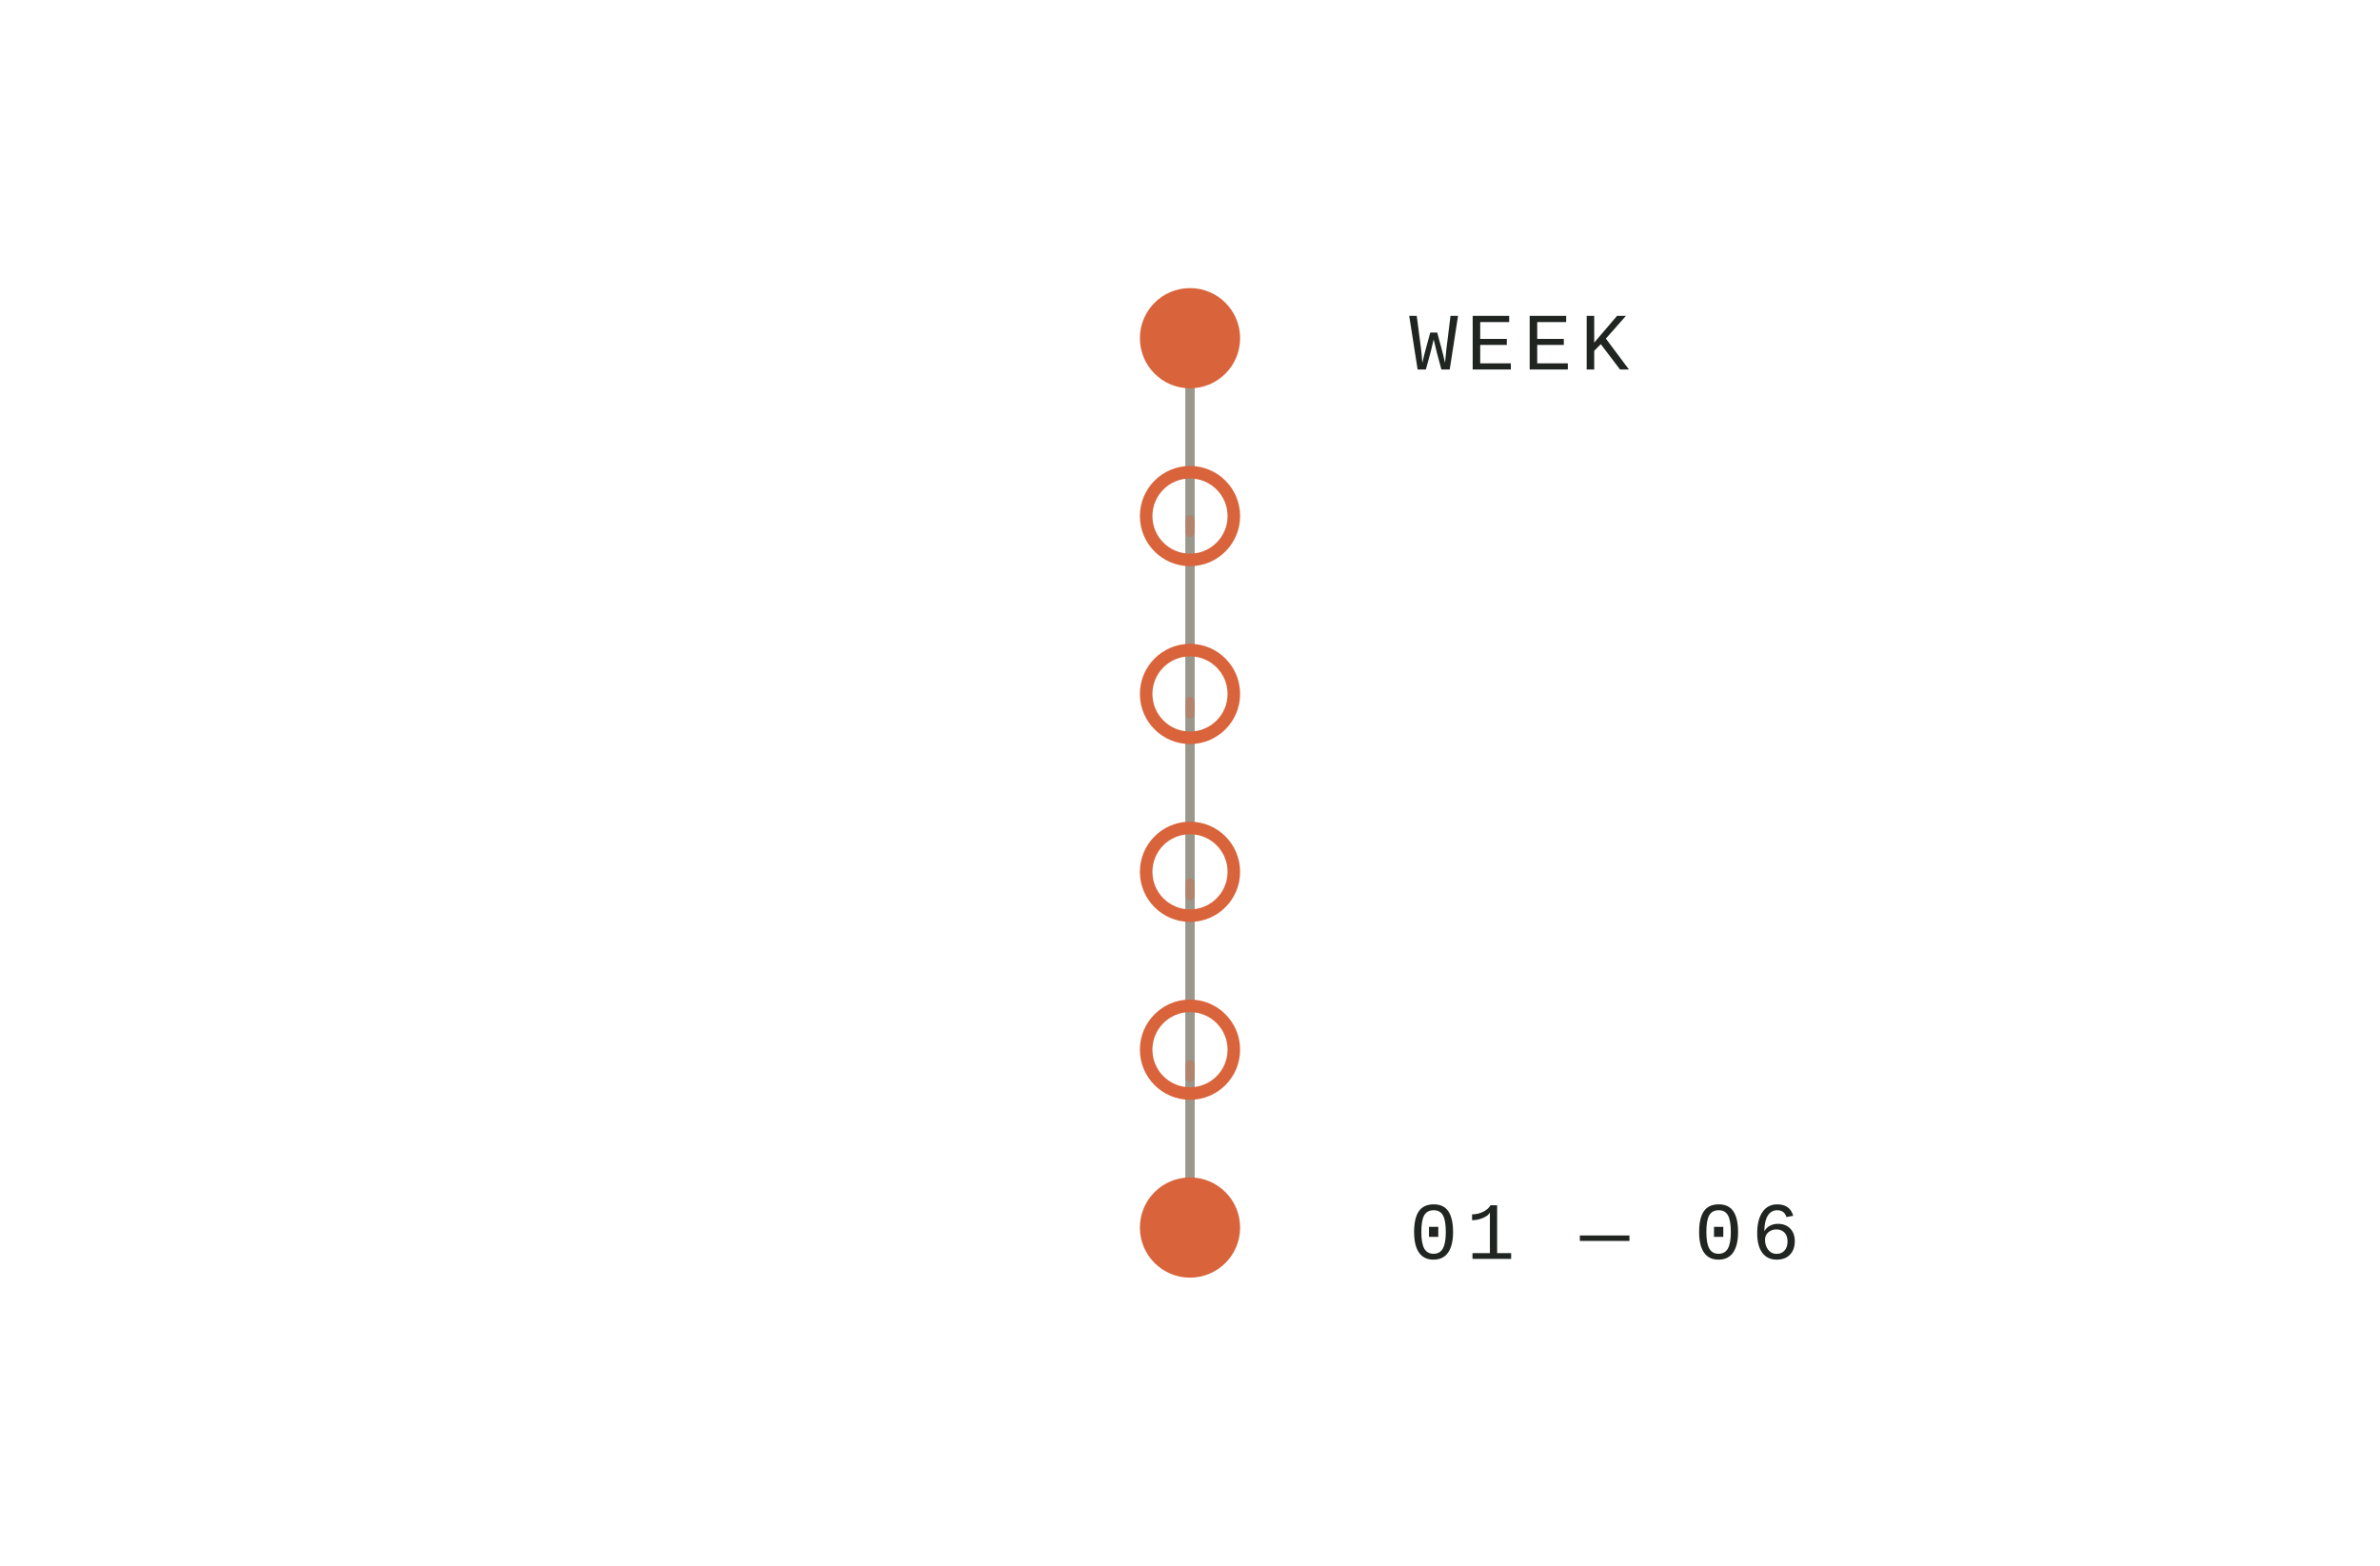
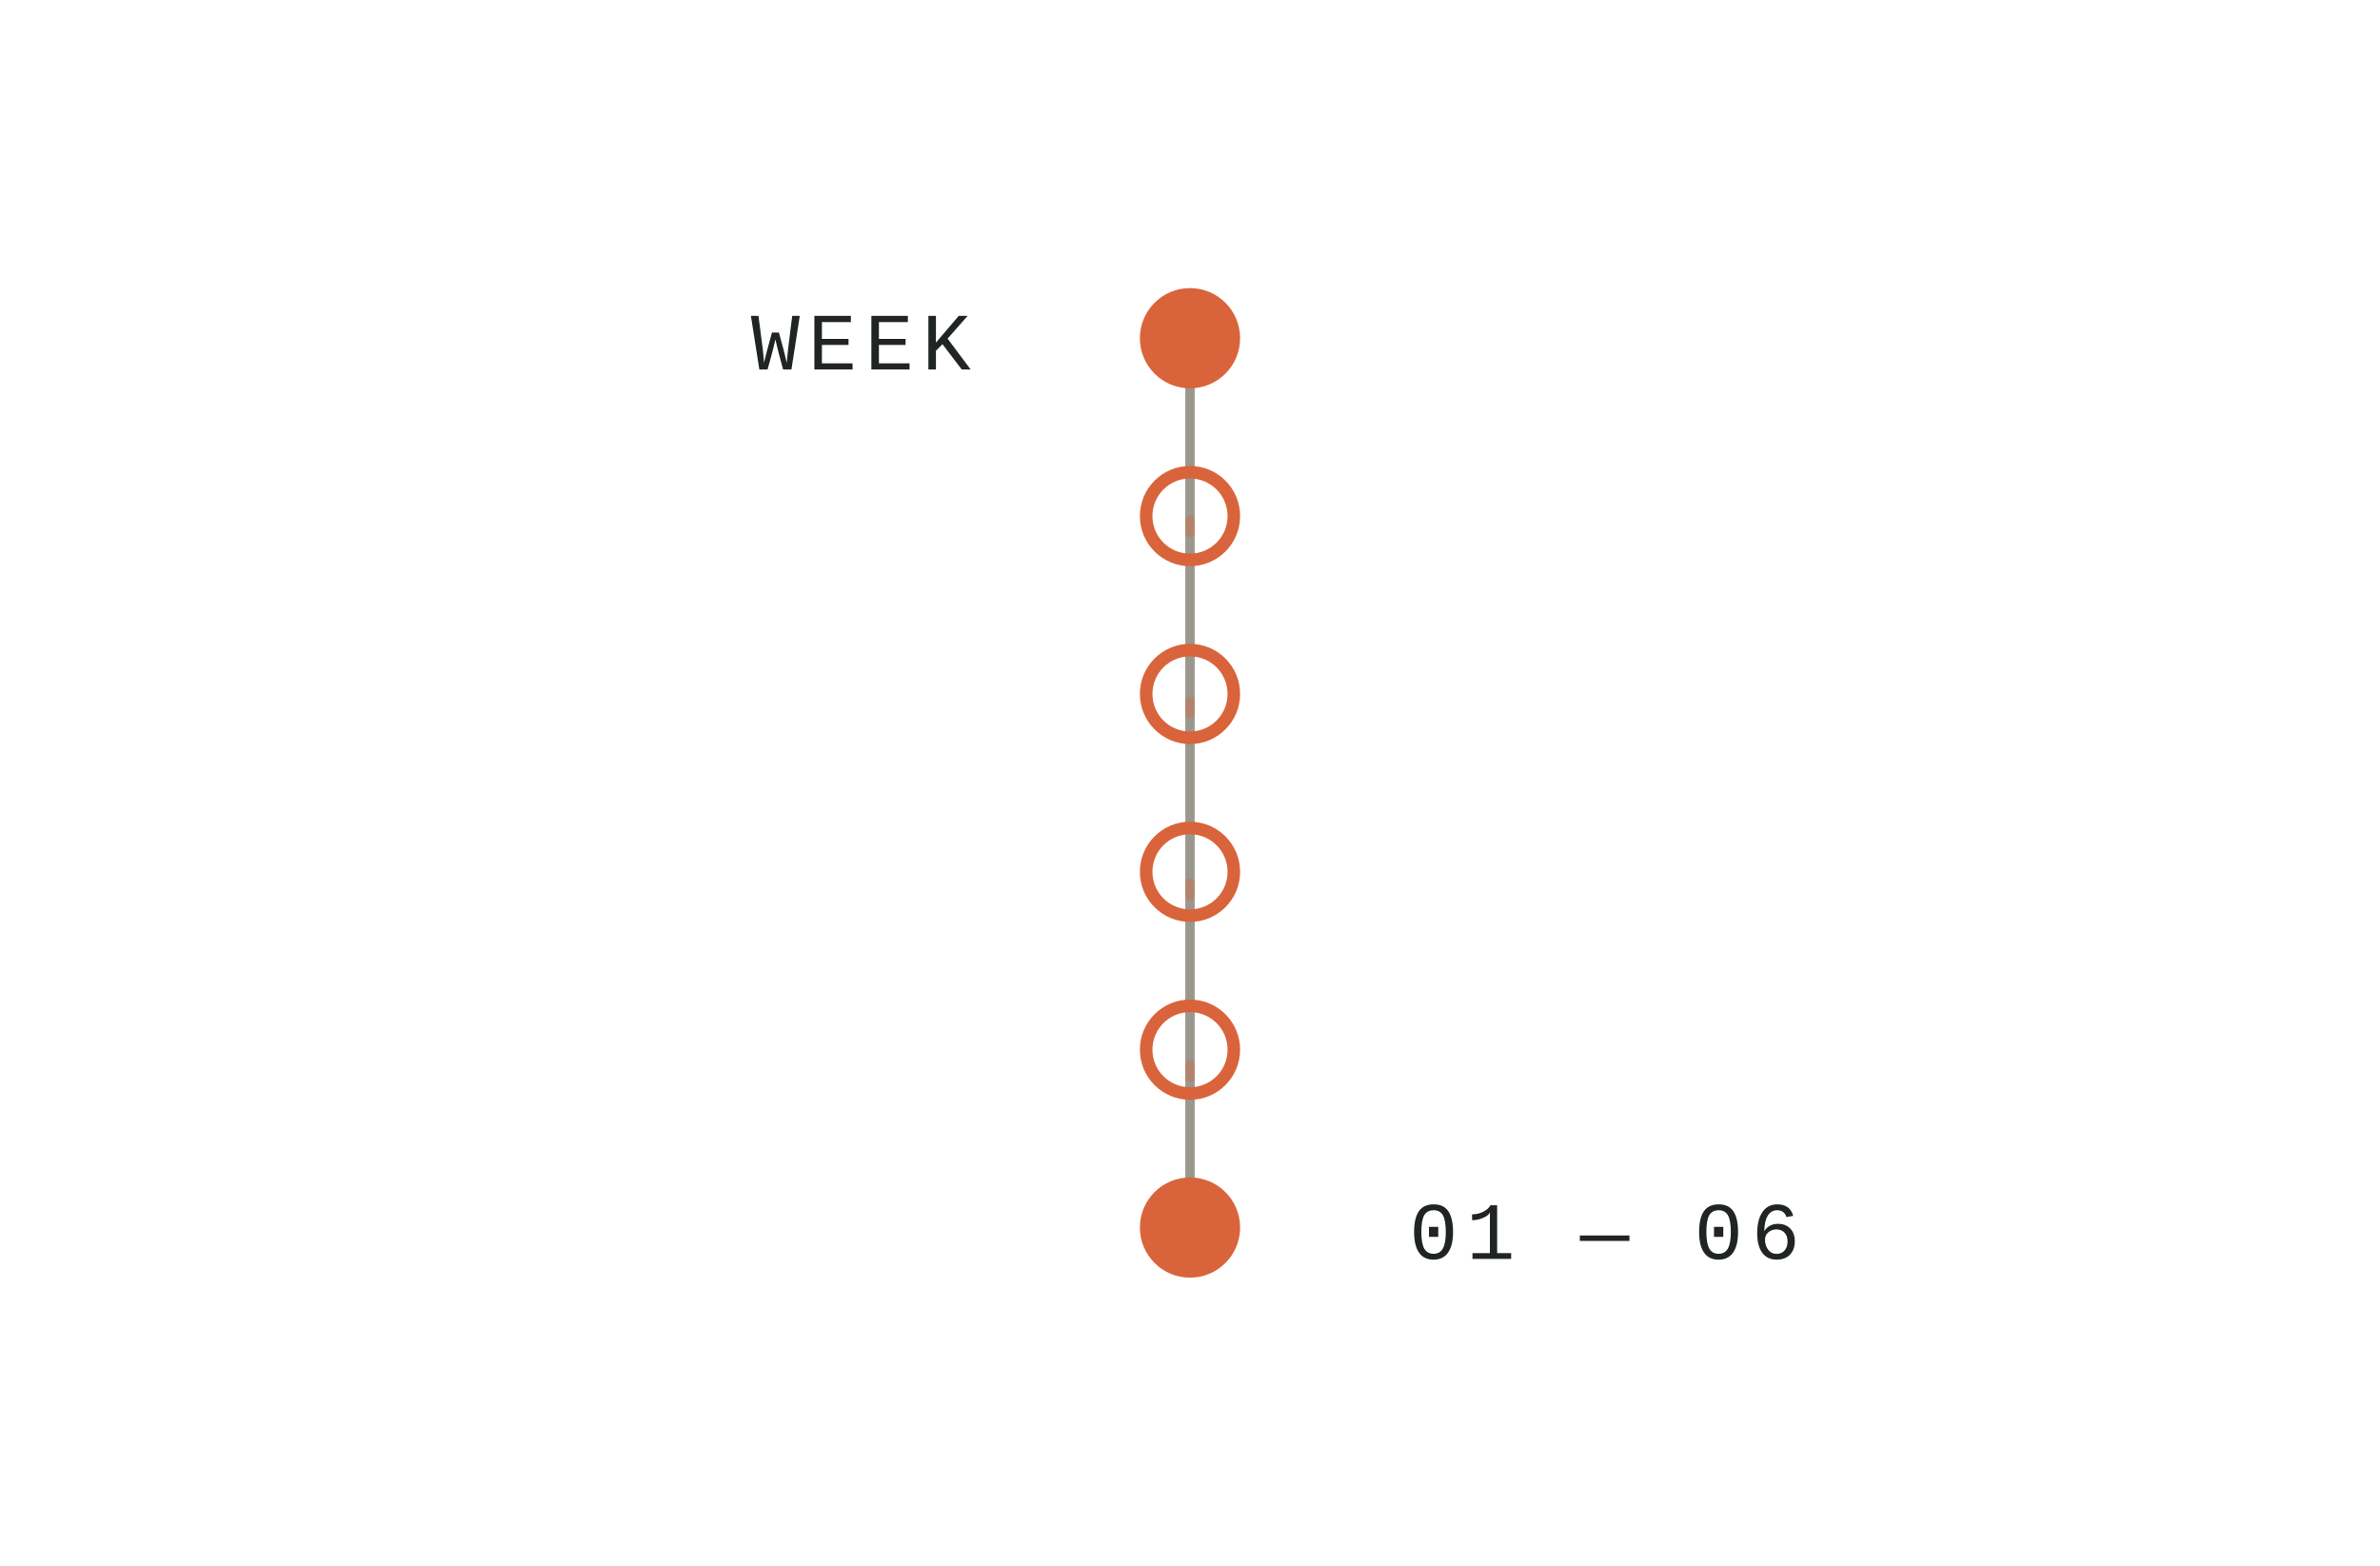
<svg xmlns="http://www.w3.org/2000/svg" viewBox="-112 0 380 250" role="img" aria-labelledby="title desc">
  <g fill="none" stroke-linecap="round" stroke-linejoin="round">
    <path d="M78 54v142" stroke="#9a978d" stroke-width="1.5" />
    <path d="M78 54v142" stroke="#d9633a" stroke-width="1.5" stroke-dasharray="2 27" opacity=".38" />
    <circle cx="78" cy="54" r="7.5" fill="#d9633a" stroke="#d9633a" />
    <circle cx="78" cy="82.4" r="7" stroke="#d9633a" stroke-width="2" />
    <circle cx="78" cy="110.8" r="7" stroke="#d9633a" stroke-width="2" />
    <circle cx="78" cy="139.2" r="7" stroke="#d9633a" stroke-width="2" />
    <circle cx="78" cy="167.6" r="7" stroke="#d9633a" stroke-width="2" />
    <circle cx="78" cy="196" r="7.5" fill="#d9633a" stroke="#d9633a" />
  </g>
  <g fill="#202522" font-family="'DM Mono', 'Courier New', monospace" font-size="13" letter-spacing="1.3">
-     <text x="113" y="59">WEEK</text>
+     <text x="43" y="59" text-anchor="end">WEEK</text>
    <text x="113" y="201">01 — 06</text>
  </g>
</svg>
